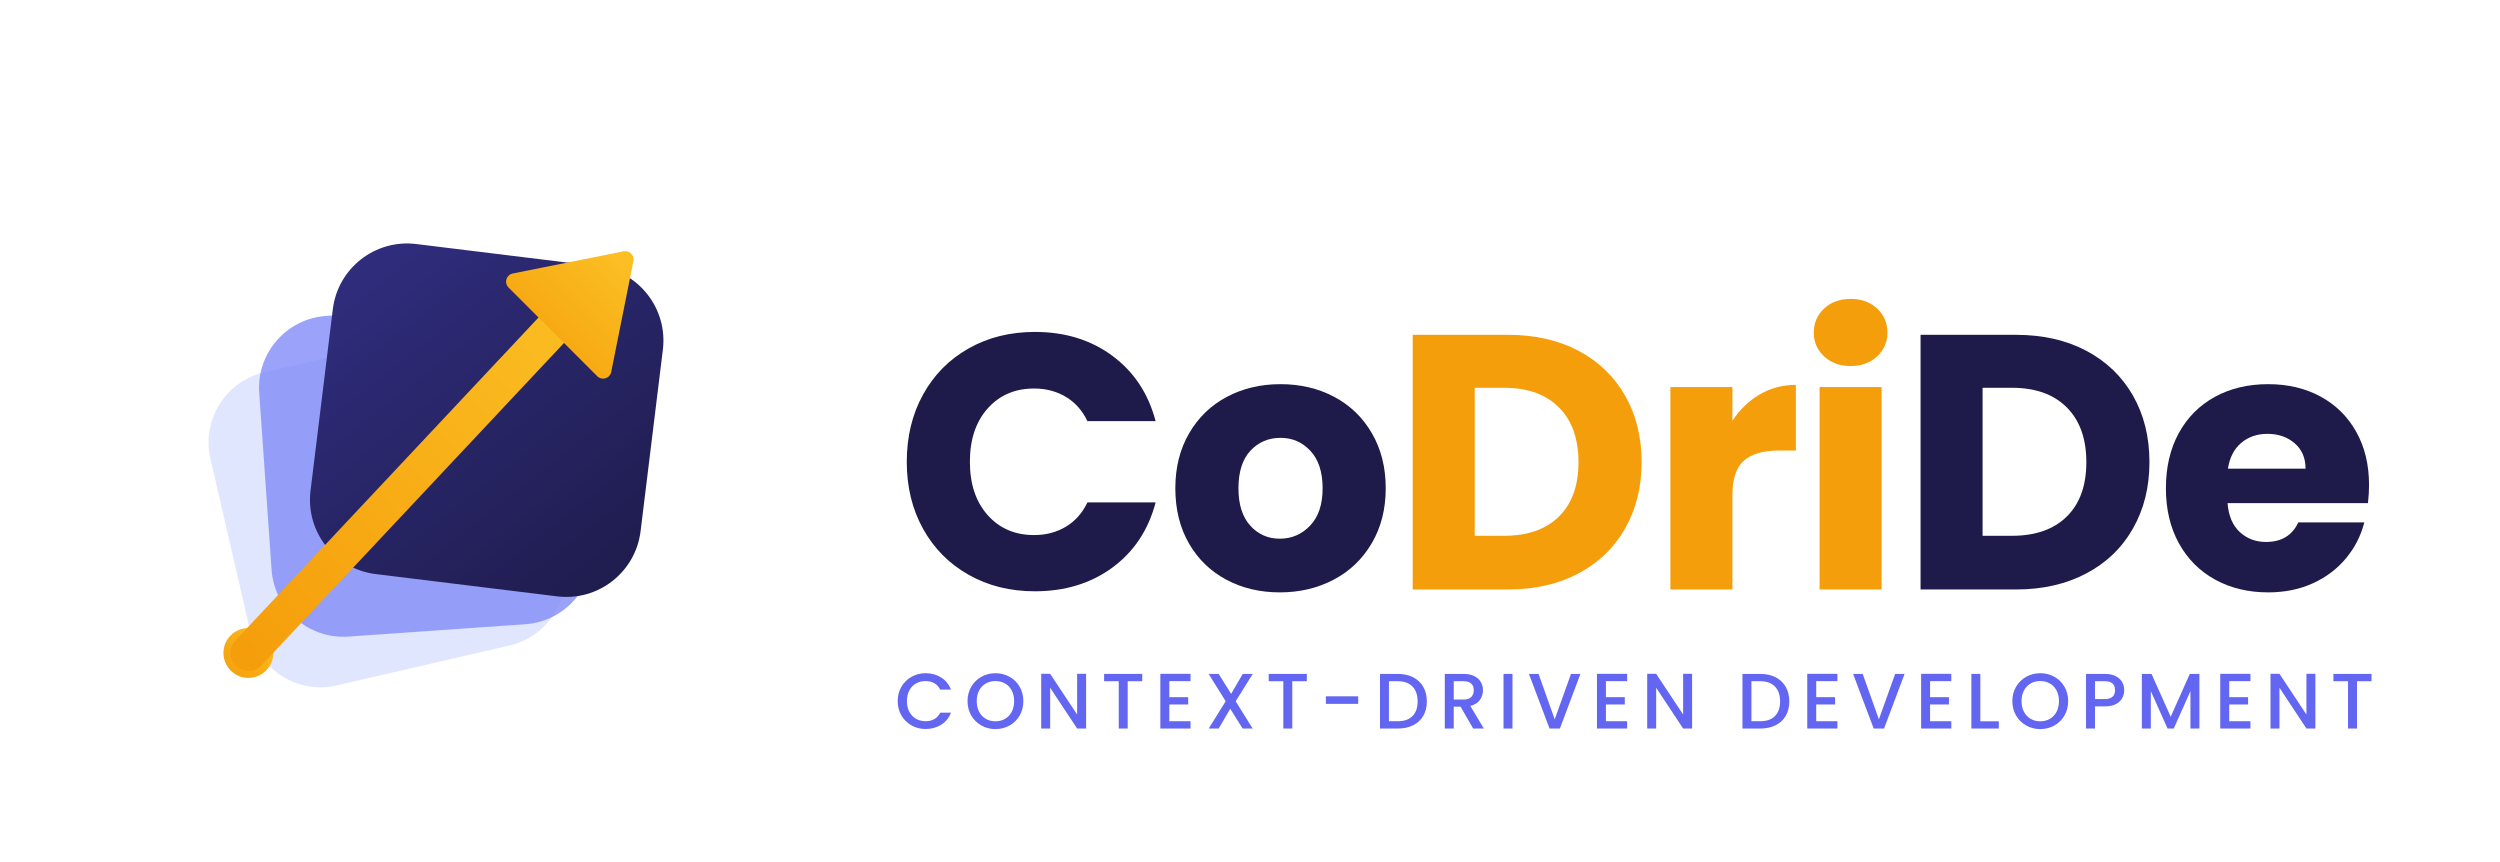
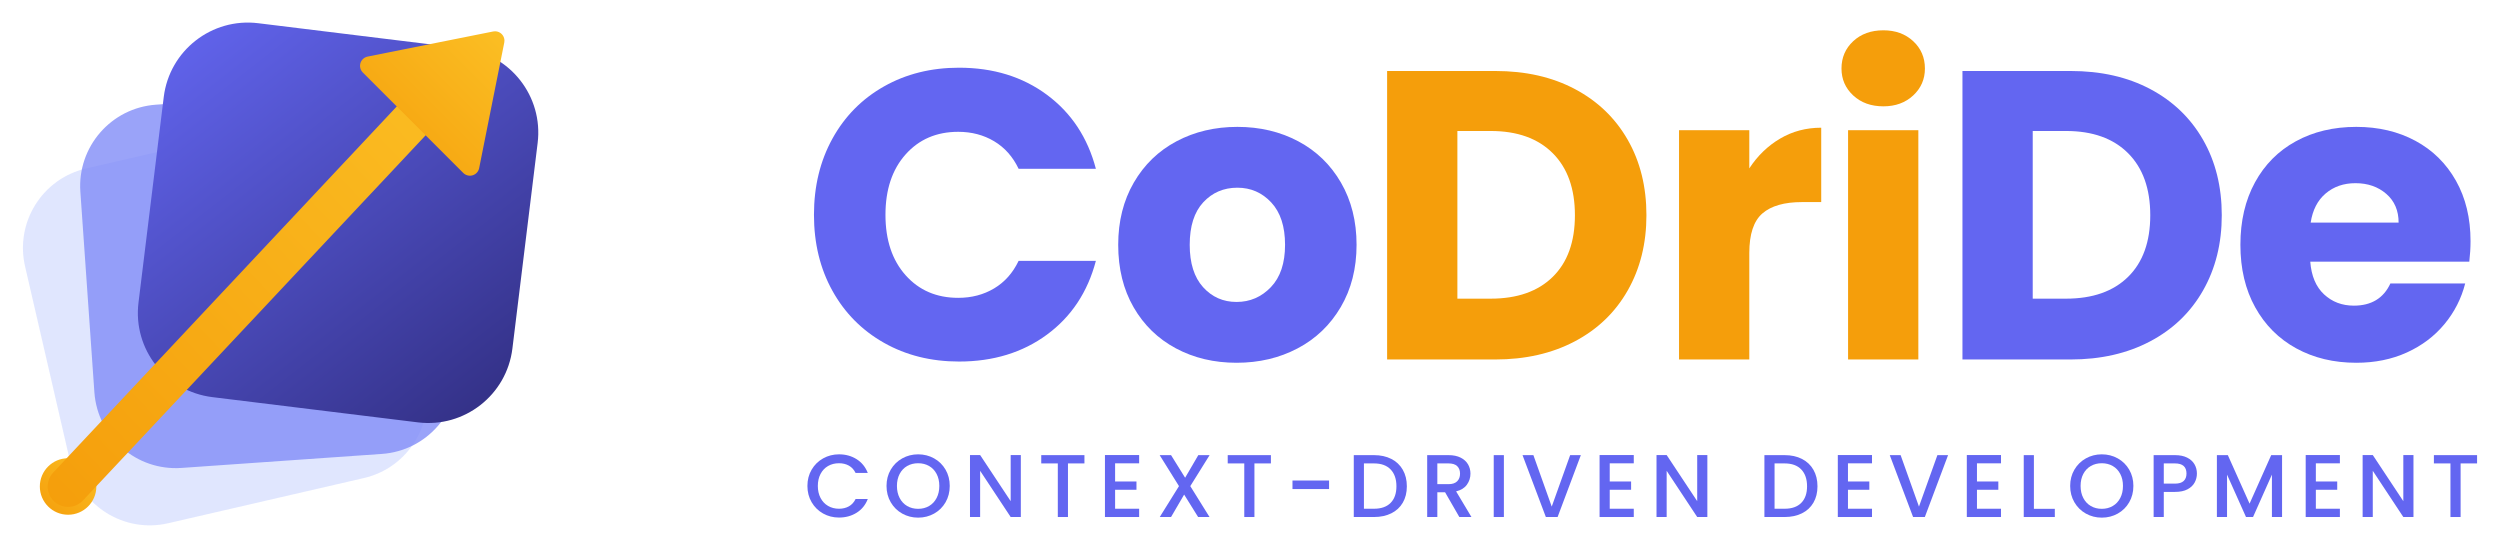
- <svg xmlns="http://www.w3.org/2000/svg" width="827.0" height="285.0" viewBox="0 0 827.0 285.0">
-   <defs>
-     <linearGradient id="frontGrad" x1="0%" y1="0%" x2="100%" y2="100%">
-       <stop offset="0%" stop-color="#312E81" />
-       <stop offset="100%" stop-color="#1E1B4B" />
+ <svg xmlns="http://www.w3.org/2000/svg" xmlns:xlink="http://www.w3.org/1999/xlink" width="730" height="160" viewBox="0 0 730 160" version="1.1" id="svg40">
+   <defs id="defs4">
+     <linearGradient id="frontGrad" x1="-60" y1="-60" x2="60" y2="60" gradientUnits="userSpaceOnUse" gradientTransform="matrix(0.9166667,0,0,0.9166667,105.9086,52.53876)">
+       <stop offset="0" stop-color="#312E81" id="stop1" style="stop-color:#6366f1;stop-opacity:1;" />
+       <stop offset="1" stop-color="#1E1B4B" id="stop2" style="stop-color:#312e81;stop-opacity:1;" />
    </linearGradient>
-     <linearGradient id="arrowGrad" x1="0%" y1="100%" x2="100%" y2="0%">
-       <stop offset="0%" stop-color="#F59E0B" />
-       <stop offset="100%" stop-color="#FBBF24" />
+     <linearGradient id="arrowGrad" x1="0" y1="1" x2="1" y2="0">
+       <stop offset="0%" stop-color="#F59E0B" id="stop3" />
+       <stop offset="100%" stop-color="#FBBF24" id="stop4" />
    </linearGradient>
+     <linearGradient xlink:href="#arrowGrad" id="linearGradient40" x1="37" y1="201" x2="55" y2="183" gradientUnits="userSpaceOnUse" gradientTransform="matrix(0.9166667,0,0,0.9166667,-22.2837,-33.94584)" />
+     <linearGradient xlink:href="#arrowGrad" id="linearGradient41" x1="40.654" y1="192.868" x2="179.596" y2="53.925" gradientTransform="matrix(0.8906566,0,0,0.9434363,-22.2837,-33.94584)" gradientUnits="userSpaceOnUse" />
+     <linearGradient xlink:href="#arrowGrad" id="linearGradient42" x1="139" y1="93" x2="185" y2="47" gradientUnits="userSpaceOnUse" gradientTransform="matrix(0.9166667,0,0,0.9166667,-22.2837,-33.94584)" />
+     <linearGradient xlink:href="#arrowGrad" id="linearGradient43" x1="139" y1="93" x2="185" y2="47" gradientUnits="userSpaceOnUse" gradientTransform="matrix(0.9166667,0,0,0.9166667,-22.2837,-33.94584)" />
  </defs>
-   <g transform="translate(40,40) scale(0.9166667)">
-     <rect x="-58" y="-58" width="116" height="116" rx="26" fill="#C7D2FE" opacity="0.55" transform="translate(96,140) rotate(-13)" />
-     <rect x="-58" y="-58" width="116" height="116" rx="26" fill="#818CF8" opacity="0.8" transform="translate(110,126) rotate(-4)" />
-     <rect x="-60" y="-60" width="120" height="120" rx="27" fill="url(#frontGrad)" transform="translate(132,108) rotate(7)" />
-     <circle cx="46" cy="192" r="9" fill="url(#arrowGrad)" />
-     <path d="M 46 192 L 168 62" stroke="url(#arrowGrad)" stroke-width="13" stroke-linecap="round" fill="none" />
-     <path d="M 142 58 L 182 50 L 174 90 Z" fill="url(#arrowGrad)" stroke="url(#arrowGrad)" stroke-width="6" stroke-linejoin="round" stroke-linecap="round" />
-   </g>
-   <g fill="#1E1B4B">
-     <path d="M386 710Q511 710 600.0 644.0Q689 578 719 464H531Q510 508 471.5 531.0Q433 554 384 554Q305 554 256.0 499.0Q207 444 207 352Q207 260 256.0 205.0Q305 150 384 150Q433 150 471.5 173.0Q510 196 531 240H719Q689 126 600.0 60.5Q511 -5 386 -5Q284 -5 203.5 40.5Q123 86 78.0 167.0Q33 248 33 352Q33 456 78.0 537.5Q123 619 203.5 664.5Q284 710 386 710Z" transform="translate(296.000,195.000) scale(0.12,-0.12)" />
-     <path d="M28 279Q28 365 66.0 430.5Q104 496 170.0 531.0Q236 566 318 566Q400 566 466.0 531.0Q532 496 570.0 430.5Q608 365 608 279Q608 193 569.5 127.5Q531 62 464.5 27.0Q398 -8 316 -8Q234 -8 168.5 27.0Q103 62 65.5 127.0Q28 192 28 279ZM434 279Q434 346 400.5 382.0Q367 418 318 418Q268 418 235.0 382.5Q202 347 202 279Q202 212 234.5 176.0Q267 140 316 140Q365 140 399.5 176.0Q434 212 434 279Z" transform="translate(385.440,195.000) scale(0.12,-0.12)" />
-   </g>
-   <g fill="#F59E0B">
-     <path d="M693 351Q693 248 647.5 168.0Q602 88 518.5 44.0Q435 0 325 0H62V702H325Q436 702 519.0 658.0Q602 614 647.5 534.5Q693 455 693 351ZM519 351Q519 448 465.0 502.0Q411 556 314 556H233V148H314Q411 148 465.0 201.0Q519 254 519 351Z" transform="translate(459.880,195.000) scale(0.12,-0.12)" />
-     <path d="M408 564V383H361Q297 383 265.0 355.5Q233 328 233 259V0H62V558H233V465Q263 511 308.0 537.5Q353 564 408 564Z" transform="translate(545.120,195.000) scale(0.12,-0.12)" />
-     <path d="M46 708Q46 748 74.5 774.5Q103 801 148 801Q192 801 220.5 774.5Q249 748 249 708Q249 669 220.5 642.5Q192 616 148 616Q103 616 74.5 642.5Q46 669 46 708ZM233 558V0H62V558Z" transform="translate(594.480,195.000) scale(0.12,-0.12)" />
-   </g>
-   <g fill="#1E1B4B">
-     <path d="M693 351Q693 248 647.5 168.0Q602 88 518.5 44.0Q435 0 325 0H62V702H325Q436 702 519.0 658.0Q602 614 647.5 534.5Q693 455 693 351ZM519 351Q519 448 465.0 502.0Q411 556 314 556H233V148H314Q411 148 465.0 201.0Q519 254 519 351Z" transform="translate(627.880,195.000) scale(0.12,-0.12)" />
-     <path d="M585 238H198Q202 186 231.5 158.5Q261 131 304 131Q368 131 393 185H575Q561 130 524.5 86.0Q488 42 433.0 17.0Q378 -8 310 -8Q228 -8 164.0 27.0Q100 62 64.0 127.0Q28 192 28 279Q28 366 63.5 431.0Q99 496 163.0 531.0Q227 566 310 566Q391 566 454.0 532.0Q517 498 552.5 435.0Q588 372 588 288Q588 264 585 238ZM413 333Q413 377 383.0 403.0Q353 429 308 429Q265 429 235.5 404.0Q206 379 199 333Z" transform="translate(713.120,195.000) scale(0.12,-0.12)" />
-   </g>
-   <g fill="#6366F1">
-     <path d="M392 704Q503 704 589.5 649.5Q676 595 715 495H578Q551 550 503.0 577.0Q455 604 392 604Q323 604 269.0 573.0Q215 542 184.5 484.0Q154 426 154 349Q154 272 184.5 214.0Q215 156 269.0 124.5Q323 93 392 93Q455 93 503.0 120.0Q551 147 578 202H715Q676 102 589.5 48.0Q503 -6 392 -6Q294 -6 213.0 39.5Q132 85 84.5 166.0Q37 247 37 349Q37 451 84.5 532.0Q132 613 213.5 658.5Q295 704 392 704Z" transform="translate(296.000,241.000) scale(0.026,-0.026)" />
-     <path d="M37 349Q37 451 84.5 532.0Q132 613 213.5 658.5Q295 704 392 704Q490 704 571.5 658.5Q653 613 700.0 532.0Q747 451 747 349Q747 247 700.0 165.5Q653 84 571.5 38.5Q490 -7 392 -7Q295 -7 213.5 38.5Q132 84 84.5 165.5Q37 247 37 349ZM630 349Q630 426 599.5 484.0Q569 542 515.0 573.0Q461 604 392 604Q323 604 269.0 573.0Q215 542 184.5 484.0Q154 426 154 349Q154 272 184.5 213.5Q215 155 269.0 123.5Q323 92 392 92Q461 92 515.0 123.5Q569 155 599.5 213.5Q630 272 630 349Z" transform="translate(319.098,241.000) scale(0.026,-0.026)" />
-     <path d="M646 0H532L189 519V0H75V696H189L532 178V696H646Z" transform="translate(342.482,241.000) scale(0.026,-0.026)" />
-     <path d="M524 695V602H339V0H225V602H39V695Z" transform="translate(364.228,241.000) scale(0.026,-0.026)" />
-     <path d="M189 603V399H429V306H189V93H459V0H75V696H459V603Z" transform="translate(381.892,241.000) scale(0.026,-0.026)" />
-     <path d="M394 347 610 0H482L325 252L178 0H51L267 347L50 695H178L336 441L484 695H611Z" transform="translate(398.516,241.000) scale(0.026,-0.026)" />
-     <path d="M524 695V602H339V0H225V602H39V695Z" transform="translate(418.676,241.000) scale(0.026,-0.026)" />
-     <path d="M498 410V314H87V410Z" transform="translate(436.340,241.000) scale(0.026,-0.026)" />
-     <path d="M671 345Q671 239 625.5 161.0Q580 83 496.5 41.5Q413 0 302 0H75V695H302Q413 695 496.5 652.5Q580 610 625.5 530.5Q671 451 671 345ZM554 345Q554 466 489.0 534.0Q424 602 302 602H189V93H302Q424 93 489.0 159.0Q554 225 554 345Z" transform="translate(454.550,241.000) scale(0.026,-0.026)" />
-     <path d="M436 0 276 278H189V0H75V695H315Q395 695 450.5 667.0Q506 639 533.5 592.0Q561 545 561 487Q561 419 521.5 363.5Q482 308 400 288L572 0ZM189 369H315Q379 369 411.5 401.0Q444 433 444 487Q444 541 412.0 571.5Q380 602 315 602H189Z" transform="translate(475.984,241.000) scale(0.026,-0.026)" />
-     <path d="M189 695V0H75V695Z" transform="translate(495.416,241.000) scale(0.026,-0.026)" />
-     <path d="M674 695 413 0H281L19 695H141L347 117L554 695Z" transform="translate(505.280,241.000) scale(0.026,-0.026)" />
-     <path d="M189 603V399H429V306H189V93H459V0H75V696H459V603Z" transform="translate(526.324,241.000) scale(0.026,-0.026)" />
-     <path d="M646 0H532L189 519V0H75V696H189L532 178V696H646Z" transform="translate(542.948,241.000) scale(0.026,-0.026)" />
-     <path d="" transform="translate(564.694,241.000) scale(0.026,-0.026)" />
-     <path d="M671 345Q671 239 625.5 161.0Q580 83 496.5 41.5Q413 0 302 0H75V695H302Q413 695 496.5 652.5Q580 610 625.5 530.5Q671 451 671 345ZM554 345Q554 466 489.0 534.0Q424 602 302 602H189V93H302Q424 93 489.0 159.0Q554 225 554 345Z" transform="translate(574.454,241.000) scale(0.026,-0.026)" />
-     <path d="M189 603V399H429V306H189V93H459V0H75V696H459V603Z" transform="translate(595.888,241.000) scale(0.026,-0.026)" />
-     <path d="M674 695 413 0H281L19 695H141L347 117L554 695Z" transform="translate(612.512,241.000) scale(0.026,-0.026)" />
-     <path d="M189 603V399H429V306H189V93H459V0H75V696H459V603Z" transform="translate(633.556,241.000) scale(0.026,-0.026)" />
-     <path d="M189 92H424V0H75V695H189Z" transform="translate(650.180,241.000) scale(0.026,-0.026)" />
-     <path d="M37 349Q37 451 84.5 532.0Q132 613 213.5 658.5Q295 704 392 704Q490 704 571.5 658.5Q653 613 700.0 532.0Q747 451 747 349Q747 247 700.0 165.5Q653 84 571.5 38.5Q490 -7 392 -7Q295 -7 213.5 38.5Q132 84 84.5 165.5Q37 247 37 349ZM630 349Q630 426 599.5 484.0Q569 542 515.0 573.0Q461 604 392 604Q323 604 269.0 573.0Q215 542 184.5 484.0Q154 426 154 349Q154 272 184.5 213.5Q215 155 269.0 123.5Q323 92 392 92Q461 92 515.0 123.5Q569 155 599.5 213.5Q630 272 630 349Z" transform="translate(664.724,241.000) scale(0.026,-0.026)" />
-     <path d="M315 282H189V0H75V695H315Q395 695 450.5 667.5Q506 640 533.5 593.0Q561 546 561 488Q561 435 536.0 388.0Q511 341 456.0 311.5Q401 282 315 282ZM444 488Q444 602 315 602H189V375H315Q380 375 412.0 404.5Q444 434 444 488Z" transform="translate(688.108,241.000) scale(0.026,-0.026)" />
-     <path d="M807 695V0H693V476L481 0H402L189 476V0H75V695H198L442 150L685 695Z" transform="translate(706.578,241.000) scale(0.026,-0.026)" />
-     <path d="M189 603V399H429V306H189V93H459V0H75V696H459V603Z" transform="translate(732.510,241.000) scale(0.026,-0.026)" />
-     <path d="M646 0H532L189 519V0H75V696H189L532 178V696H646Z" transform="translate(749.134,241.000) scale(0.026,-0.026)" />
-     <path d="M524 695V602H339V0H225V602H39V695Z" transform="translate(770.880,241.000) scale(0.026,-0.026)" />
+   <g id="g53">
+     <g id="g51">
+       <rect x="-10.367" y="53.585" width="106.333" height="106.333" rx="23.833" fill="#c7d2fe" opacity="0.55" transform="rotate(-13)" id="rect4" style="stroke-width:0.917" />
+       <rect x="19.503" y="33.668" width="106.333" height="106.333" rx="23.833" fill="#818cf8" opacity="0.8" transform="rotate(-4)" id="rect5" style="stroke-width:0.917" />
+       <rect x="50.909" y="-2.461" width="110" height="110" rx="24.75" fill="url(#frontGrad)" transform="rotate(7)" id="rect6" style="fill:url(#frontGrad);stroke-width:0.917" />
+       <circle cx="19.883" cy="142.054" r="8.25" fill="url(#arrowGrad)" id="circle6" style="fill:url(#linearGradient40);stroke-width:0.917" />
+       <path d="M 19.883,142.054 131.716,22.887" stroke="url(#arrowGrad)" stroke-width="11.917" stroke-linecap="round" fill="none" id="path6" style="stroke:url(#linearGradient41)" />
+       <path d="m 107.883,19.221 36.667,-7.333 -7.333,36.667 z" fill="url(#arrowGrad)" stroke="url(#arrowGrad)" stroke-width="5.5" stroke-linejoin="round" stroke-linecap="round" id="path7" style="fill:url(#linearGradient42);stroke:url(#linearGradient43)" />
+     </g>
+     <g id="g52">
+       <g id="g49" transform="translate(-5,-19.17264)">
+         <g id="g48" transform="translate(11.69269,9.67636)">
+           <g fill="#1E1B4B" id="g9" style="fill:#6366f1;fill-opacity:1" transform="translate(-68.97639,-80.53472)">
+             <path d="m 386,710 q 125,0 214,-66 89,-66 119,-180 H 531 q -21,44 -59.5,67 -38.5,23 -87.5,23 -79,0 -128,-55 -49,-55 -49,-147 0,-92 49,-147 49,-55 128,-55 49,0 87.5,23 38.5,23 59.5,67 H 719 Q 689,126 600,60.5 511,-5 386,-5 284,-5 203.5,40.5 123,86 78,167 33,248 33,352 33,456 78,537.5 123,619 203.5,664.5 284,710 386,710 Z" transform="matrix(0.12,0,0,-0.12,296,195)" id="path8" style="fill:#6366f1;fill-opacity:1" />
+             <path d="m 28,279 q 0,86 38,151.5 38,65.5 104,100.5 66,35 148,35 82,0 148,-35 Q 532,496 570,430.5 608,365 608,279 608,193 569.5,127.5 531,62 464.5,27 398,-8 316,-8 234,-8 168.5,27 103,62 65.5,127 28,192 28,279 Z m 406,0 q 0,67 -33.5,103 Q 367,418 318,418 268,418 235,382.5 202,347 202,279 q 0,-67 32.5,-103 32.5,-36 81.5,-36 49,0 83.5,36 34.5,36 34.5,103 z" transform="matrix(0.12,0,0,-0.12,385.44,195)" id="path9" style="fill:#6366f1;fill-opacity:1" />
+           </g>
+           <g fill="#f59e0b" id="g12" transform="translate(-68.97639,-80.53472)">
+             <path d="M 693,351 Q 693,248 647.5,168 602,88 518.5,44 435,0 325,0 H 62 V 702 H 325 Q 436,702 519,658 602,614 647.5,534.5 693,455 693,351 Z m -174,0 q 0,97 -54,151 -54,54 -151,54 H 233 V 148 h 81 q 97,0 151,53 54,53 54,150 z" transform="matrix(0.12,0,0,-0.12,459.88,195)" id="path10" />
+             <path d="M 408,564 V 383 H 361 Q 297,383 265,355.5 233,328 233,259 V 0 H 62 v 558 h 171 v -93 q 30,46 75,72.5 45,26.5 100,26.5 z" transform="matrix(0.12,0,0,-0.12,545.12,195)" id="path11" />
+             <path d="m 46,708 q 0,40 28.5,66.5 Q 103,801 148,801 192,801 220.5,774.5 249,748 249,708 249,669 220.5,642.5 192,616 148,616 103,616 74.5,642.5 46,669 46,708 Z M 233,558 V 0 H 62 v 558 z" transform="matrix(0.12,0,0,-0.12,594.48,195)" id="path12" />
+           </g>
+           <g fill="#1E1B4B" id="g14" style="fill:#6366f1;fill-opacity:1" transform="translate(-68.97639,-80.53472)">
+             <path d="M 693,351 Q 693,248 647.5,168 602,88 518.5,44 435,0 325,0 H 62 V 702 H 325 Q 436,702 519,658 602,614 647.5,534.5 693,455 693,351 Z m -174,0 q 0,97 -54,151 -54,54 -151,54 H 233 V 148 h 81 q 97,0 151,53 54,53 54,150 z" transform="matrix(0.12,0,0,-0.12,627.88,195)" id="path13" style="fill:#6366f1;fill-opacity:1" />
+             <path d="M 585,238 H 198 q 4,-52 33.5,-79.5 Q 261,131 304,131 q 64,0 89,54 H 575 Q 561,130 524.5,86 488,42 433,17 378,-8 310,-8 228,-8 164,27 100,62 64,127 28,192 28,279 q 0,87 35.5,152 35.5,65 99.5,100 64,35 147,35 81,0 144,-34 63,-34 98.5,-97 35.5,-63 35.5,-147 0,-24 -3,-50 z m -172,95 q 0,44 -30,70 -30,26 -75,26 -43,0 -72.5,-25 Q 206,379 199,333 Z" transform="matrix(0.12,0,0,-0.12,713.12,195)" id="path14" style="fill:#6366f1;fill-opacity:1" />
+           </g>
+         </g>
+         <g fill="#6366f1" id="g40" transform="translate(-56.19669,-70.85836)">
+           <path d="M 392,704 Q 503,704 589.5,649.5 676,595 715,495 H 578 q -27,55 -75,82 -48,27 -111,27 -69,0 -123,-31 Q 215,542 184.5,484 154,426 154,349 154,272 184.5,214 215,156 269,124.5 323,93 392,93 q 63,0 111,27 48,27 75,82 H 715 Q 676,102 589.5,48 503,-6 392,-6 294,-6 213,39.5 132,85 84.5,166 37,247 37,349 37,451 84.5,532 132,613 213.5,658.5 295,704 392,704 Z" transform="matrix(0.026,0,0,-0.026,296,241)" id="path15" />
+           <path d="m 37,349 q 0,102 47.5,183 47.5,81 129,126.5 Q 295,704 392,704 490,704 571.5,658.5 653,613 700,532 747,451 747,349 747,247 700,165.5 653,84 571.5,38.5 490,-7 392,-7 295,-7 213.5,38.5 132,84 84.5,165.5 37,247 37,349 Z m 593,0 q 0,77 -30.5,135 Q 569,542 515,573 461,604 392,604 323,604 269,573 215,542 184.5,484 154,426 154,349 154,272 184.5,213.5 215,155 269,123.5 323,92 392,92 q 69,0 123,31.5 54,31.5 84.5,90 Q 630,272 630,349 Z" transform="matrix(0.026,0,0,-0.026,319.098,241)" id="path16" />
+           <path d="M 646,0 H 532 L 189,519 V 0 H 75 V 696 H 189 L 532,178 v 518 h 114 z" transform="matrix(0.026,0,0,-0.026,342.482,241)" id="path17" />
+           <path d="M 524,695 V 602 H 339 V 0 H 225 V 602 H 39 v 93 z" transform="matrix(0.026,0,0,-0.026,364.228,241)" id="path18" />
+           <path d="M 189,603 V 399 H 429 V 306 H 189 V 93 H 459 V 0 H 75 v 696 h 384 v -93 z" transform="matrix(0.026,0,0,-0.026,381.892,241)" id="path19" />
+           <path d="M 394,347 610,0 H 482 L 325,252 178,0 H 51 L 267,347 50,695 H 178 L 336,441 484,695 h 127 z" transform="matrix(0.026,0,0,-0.026,398.516,241)" id="path20" />
+           <path d="M 524,695 V 602 H 339 V 0 H 225 V 602 H 39 v 93 z" transform="matrix(0.026,0,0,-0.026,418.676,241)" id="path21" />
+           <path d="M 498,410 V 314 H 87 v 96 z" transform="matrix(0.026,0,0,-0.026,436.34,241)" id="path22" />
+           <path d="M 671,345 Q 671,239 625.5,161 580,83 496.5,41.5 413,0 302,0 H 75 V 695 H 302 Q 413,695 496.5,652.5 580,610 625.5,530.5 671,451 671,345 Z m -117,0 q 0,121 -65,189 -65,68 -187,68 H 189 V 93 h 113 q 122,0 187,66 65,66 65,186 z" transform="matrix(0.026,0,0,-0.026,454.55,241)" id="path23" />
+           <path d="M 436,0 276,278 H 189 V 0 H 75 v 695 h 240 q 80,0 135.5,-28 55.5,-28 83,-75 Q 561,545 561,487 561,419 521.5,363.5 482,308 400,288 L 572,0 Z M 189,369 h 126 q 64,0 96.5,32 32.5,32 32.5,86 0,54 -32,84.5 Q 380,602 315,602 H 189 Z" transform="matrix(0.026,0,0,-0.026,475.984,241)" id="path24" />
+           <path d="M 189,695 V 0 H 75 v 695 z" transform="matrix(0.026,0,0,-0.026,495.416,241)" id="path25" />
+           <path d="M 674,695 413,0 H 281 L 19,695 H 141 L 347,117 554,695 Z" transform="matrix(0.026,0,0,-0.026,505.28,241)" id="path26" />
+           <path d="M 189,603 V 399 H 429 V 306 H 189 V 93 H 459 V 0 H 75 v 696 h 384 v -93 z" transform="matrix(0.026,0,0,-0.026,526.324,241)" id="path27" />
+           <path d="M 646,0 H 532 L 189,519 V 0 H 75 V 696 H 189 L 532,178 v 518 h 114 z" transform="matrix(0.026,0,0,-0.026,542.948,241)" id="path28" />
+           <path d="" transform="matrix(0.026,0,0,-0.026,564.694,241)" id="path29" />
+           <path d="M 671,345 Q 671,239 625.5,161 580,83 496.5,41.5 413,0 302,0 H 75 V 695 H 302 Q 413,695 496.5,652.5 580,610 625.5,530.5 671,451 671,345 Z m -117,0 q 0,121 -65,189 -65,68 -187,68 H 189 V 93 h 113 q 122,0 187,66 65,66 65,186 z" transform="matrix(0.026,0,0,-0.026,574.454,241)" id="path30" />
+           <path d="M 189,603 V 399 H 429 V 306 H 189 V 93 H 459 V 0 H 75 v 696 h 384 v -93 z" transform="matrix(0.026,0,0,-0.026,595.888,241)" id="path31" />
+           <path d="M 674,695 413,0 H 281 L 19,695 H 141 L 347,117 554,695 Z" transform="matrix(0.026,0,0,-0.026,612.512,241)" id="path32" />
+           <path d="M 189,603 V 399 H 429 V 306 H 189 V 93 H 459 V 0 H 75 v 696 h 384 v -93 z" transform="matrix(0.026,0,0,-0.026,633.556,241)" id="path33" />
+           <path d="M 189,92 H 424 V 0 H 75 v 695 h 114 z" transform="matrix(0.026,0,0,-0.026,650.18,241)" id="path34" />
+           <path d="m 37,349 q 0,102 47.5,183 47.5,81 129,126.5 Q 295,704 392,704 490,704 571.5,658.5 653,613 700,532 747,451 747,349 747,247 700,165.5 653,84 571.5,38.5 490,-7 392,-7 295,-7 213.5,38.5 132,84 84.5,165.5 37,247 37,349 Z m 593,0 q 0,77 -30.5,135 Q 569,542 515,573 461,604 392,604 323,604 269,573 215,542 184.5,484 154,426 154,349 154,272 184.5,213.5 215,155 269,123.5 323,92 392,92 q 69,0 123,31.5 54,31.5 84.5,90 Q 630,272 630,349 Z" transform="matrix(0.026,0,0,-0.026,664.724,241)" id="path35" />
+           <path d="M 315,282 H 189 V 0 H 75 v 695 h 240 q 80,0 135.5,-27.5 Q 506,640 533.5,593 561,546 561,488 561,435 536,388 511,341 456,311.5 401,282 315,282 Z m 129,206 q 0,114 -129,114 H 189 V 375 h 126 q 65,0 97,29.5 32,29.5 32,83.5 z" transform="matrix(0.026,0,0,-0.026,688.108,241)" id="path36" />
+           <path d="M 807,695 V 0 H 693 V 476 L 481,0 H 402 L 189,476 V 0 H 75 V 695 H 198 L 442,150 685,695 Z" transform="matrix(0.026,0,0,-0.026,706.578,241)" id="path37" />
+           <path d="M 189,603 V 399 H 429 V 306 H 189 V 93 H 459 V 0 H 75 v 696 h 384 v -93 z" transform="matrix(0.026,0,0,-0.026,732.51,241)" id="path38" />
+           <path d="M 646,0 H 532 L 189,519 V 0 H 75 V 696 H 189 L 532,178 v 518 h 114 z" transform="matrix(0.026,0,0,-0.026,749.134,241)" id="path39" />
+           <path d="M 524,695 V 602 H 339 V 0 H 225 V 602 H 39 v 93 z" transform="matrix(0.026,0,0,-0.026,770.88,241)" id="path40" />
+         </g>
+       </g>
+     </g>
  </g>
</svg>
